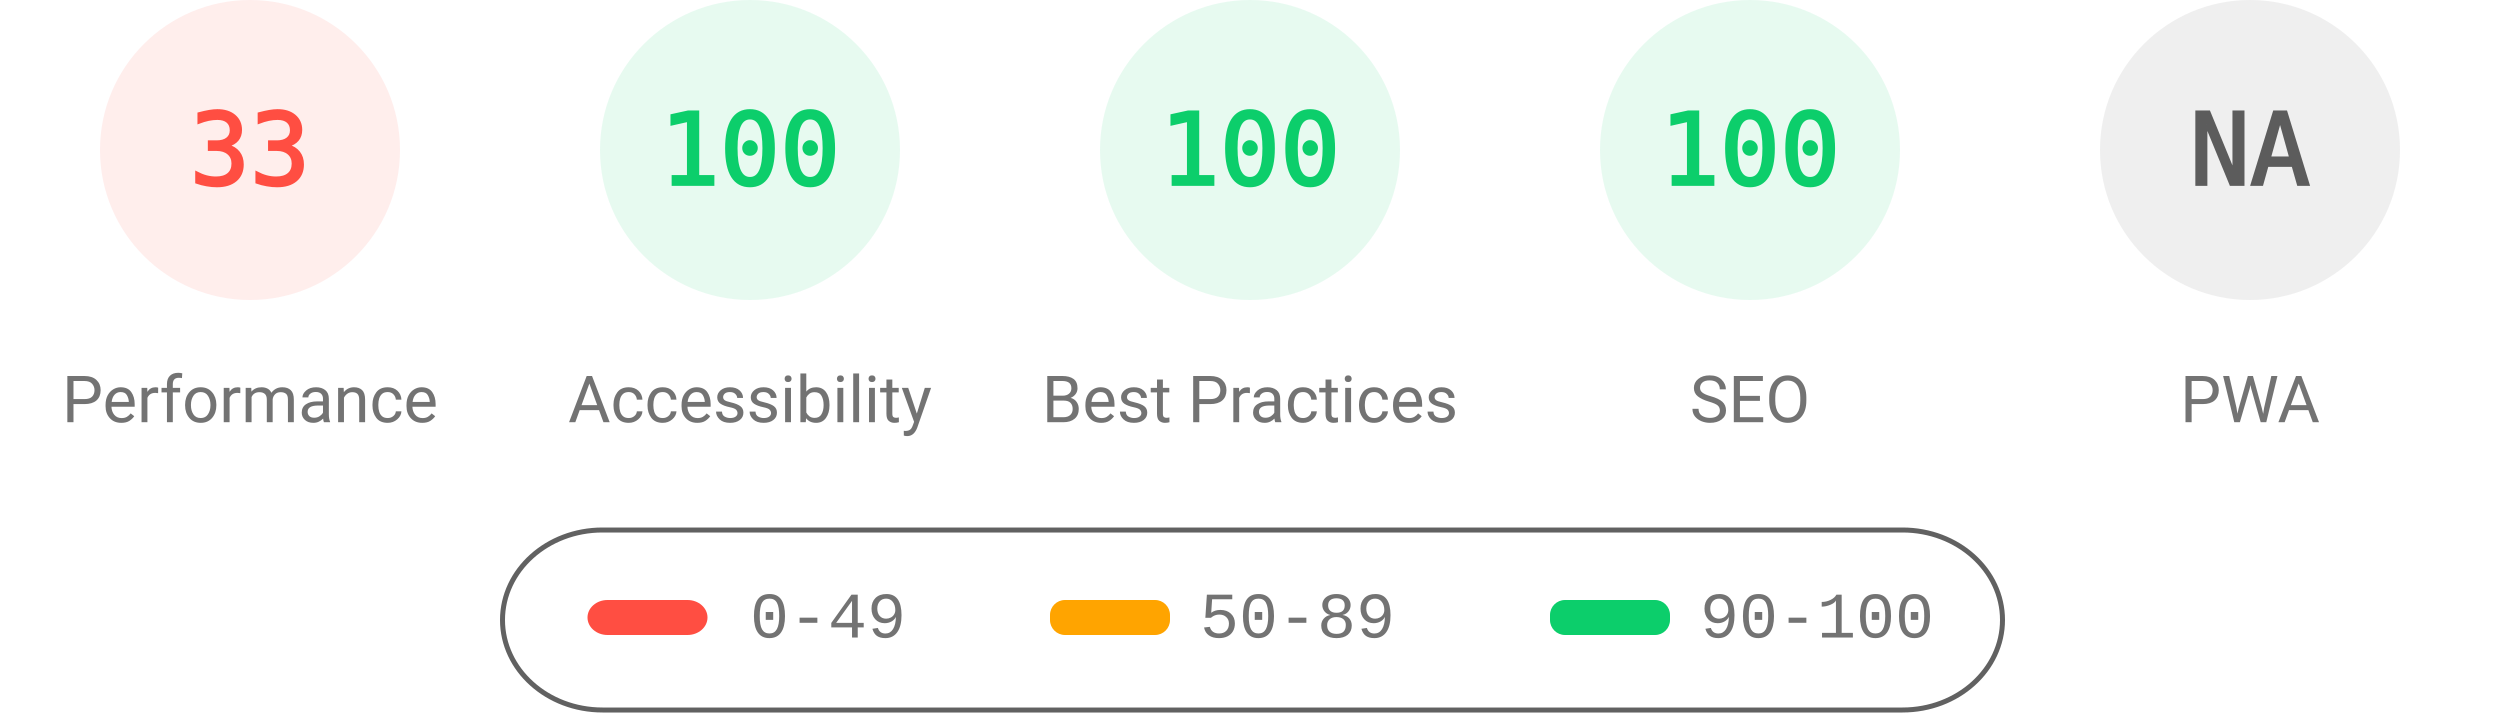
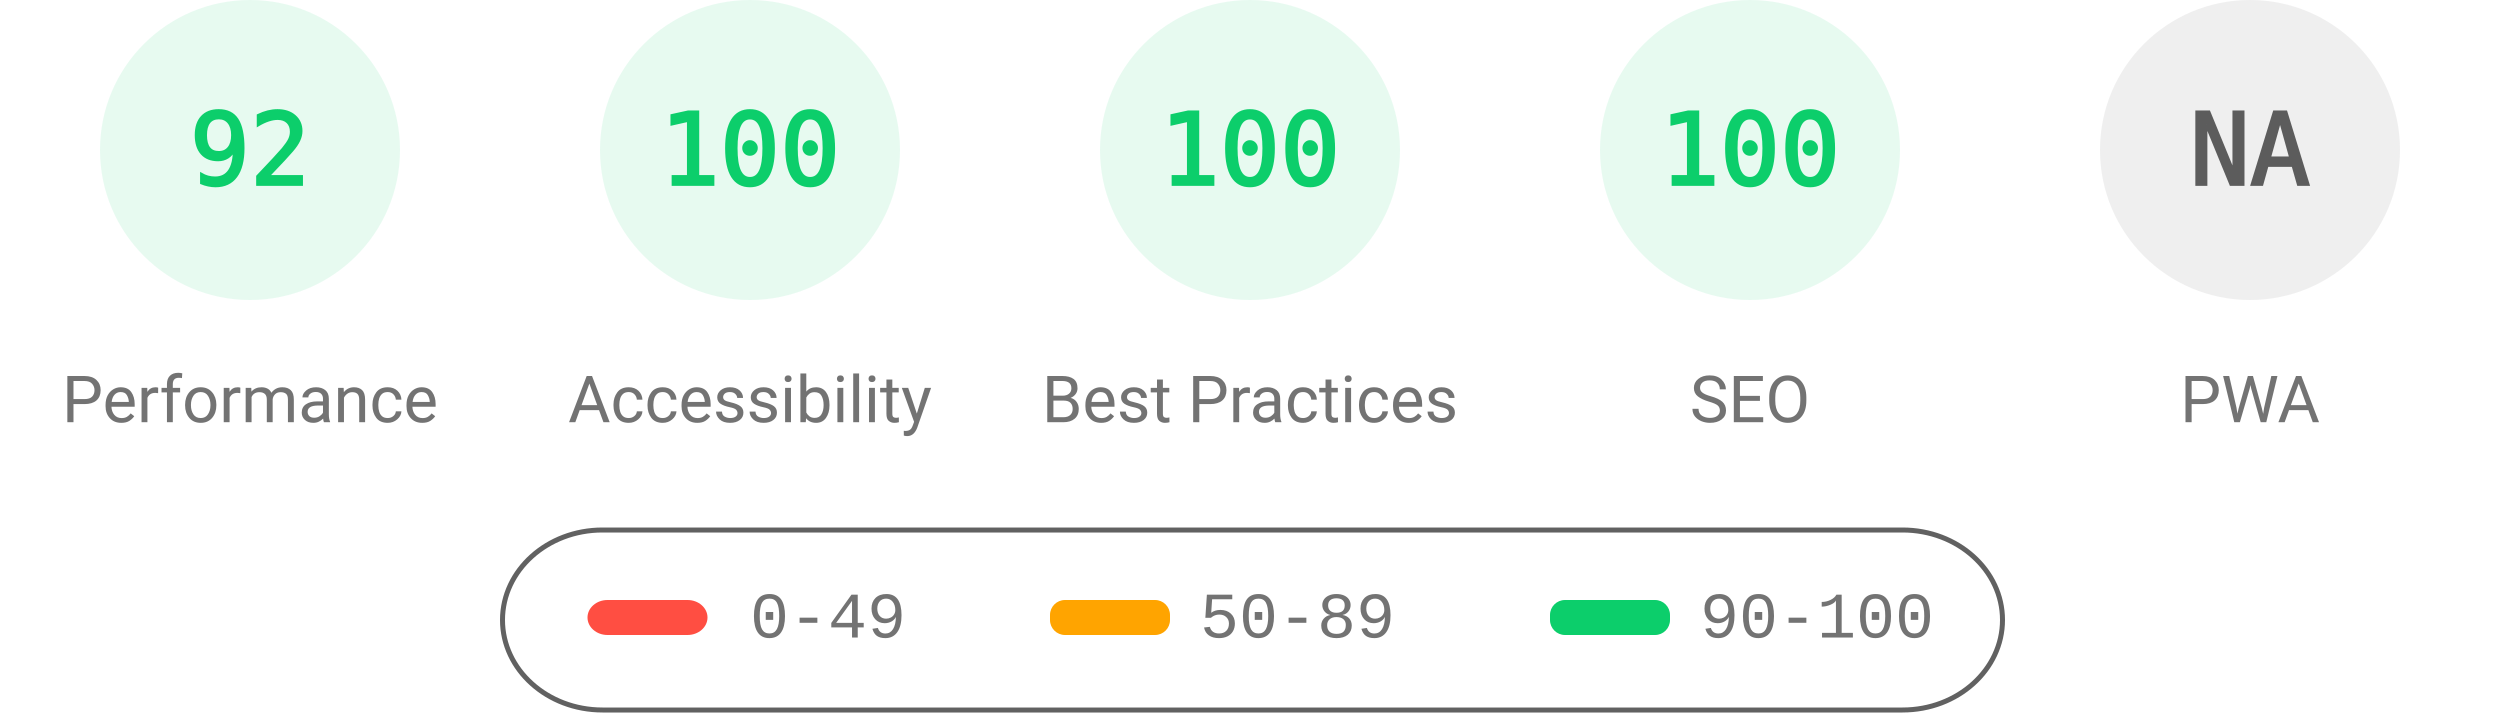
<svg xmlns="http://www.w3.org/2000/svg" fill="none" width="1000" height="285">
  <style>.gauge-base{opacity:.1}.gauge-arc{fill:none;animation-delay:250ms;stroke-linecap:round;transform:rotate(-90deg);transform-origin:100px 60px;animation:load-gauge 1s ease forwards}.guage-text{font-size:40px;font-family:monospace;text-align:center}.guage-red{color:#ff4e42;fill:#ff4e42;stroke:#ff4e42}.guage-orange{color:#ffa400;fill:#ffa400;stroke:#ffa400}.guage-green{color:#0cce6b;fill:#0cce6b;stroke:#0cce6b}.guage-undefined{color:#5c5c5c;fill:#5c5c5c;stroke:#5c5c5c}.guage-title{color:#737373;fill:#737373;stroke:none;font-size:26px;line-height:26px;font-family:Roboto,Halvetica,Arial,sans-serif}@keyframes load-gauge{from{stroke-dasharray:0 352.858}}</style>
-   <svg class="guage-div guage-perf guage-red" viewBox="0 0 200 200" width="200" height="200">
+   <svg class="guage-div guage-perf guage-green" viewBox="0 0 200 200" width="200" height="200">
    <circle class="gauge-base" r="56" cx="100" cy="60" stroke-width="8" />
-     <circle class="gauge-arc guage-arc-1" r="56" cx="100" cy="60" stroke-width="8" style="stroke-dasharray:116.113,351.858" />
-     <text class="guage-text" x="100" y="60" alignment-baseline="central" dominant-baseline="central" text-anchor="middle">33</text>
+     <circle class="gauge-arc guage-arc-1" r="56" cx="100" cy="60" stroke-width="8" style="stroke-dasharray:323.709,351.858" />
+     <text class="guage-text" x="100" y="60" alignment-baseline="central" dominant-baseline="central" text-anchor="middle">92</text>
    <text class="guage-title" x="100" y="160" alignment-baseline="central" dominant-baseline="central" text-anchor="middle">Performance</text>
  </svg>
  <svg class="guage-div guage-acc guage-green" viewBox="0 0 200 200" width="200" height="200" x="200">
    <circle class="gauge-base" r="56" cx="100" cy="60" stroke-width="8" />
    <circle class="gauge-arc guage-arc-2" r="56" cx="100" cy="60" stroke-width="8" style="stroke-dasharray:351.858,351.858" />
    <text class="guage-text" x="100" y="60" alignment-baseline="central" dominant-baseline="central" text-anchor="middle">100</text>
    <text class="guage-title" x="100" y="160" alignment-baseline="central" dominant-baseline="central" text-anchor="middle">Accessibility</text>
  </svg>
  <svg class="guage-div guage-best guage-green" viewBox="0 0 200 200" width="200" height="200" x="400">
    <circle class="gauge-base" r="56" cx="100" cy="60" stroke-width="8" />
    <circle class="gauge-arc guage-arc-3" r="56" cx="100" cy="60" stroke-width="8" style="stroke-dasharray:351.858,351.858" />
    <text class="guage-text" x="100" y="60" alignment-baseline="central" dominant-baseline="central" text-anchor="middle">100</text>
    <text class="guage-title" x="100" y="160" alignment-baseline="central" dominant-baseline="central" text-anchor="middle">Best Practices</text>
  </svg>
  <svg class="guage-div guage-seo guage-green" viewBox="0 0 200 200" width="200" height="200" x="600">
    <circle class="gauge-base" r="56" cx="100" cy="60" stroke-width="8" />
    <circle class="gauge-arc guage-arc-4" r="56" cx="100" cy="60" stroke-width="8" style="stroke-dasharray:351.858,351.858" />
    <text class="guage-text" x="100" y="60" alignment-baseline="central" dominant-baseline="central" text-anchor="middle">100</text>
    <text class="guage-title" x="100" y="160" alignment-baseline="central" dominant-baseline="central" text-anchor="middle">SEO</text>
  </svg>
  <svg class="guage-div guage-pwa guage-undefined" viewBox="0 0 200 200" width="200" height="200" x="800">
    <circle class="gauge-base" r="56" cx="100" cy="60" stroke-width="8" />
    <circle class="gauge-arc guage-arc-4" r="56" cx="100" cy="60" stroke-width="8" style="stroke-dasharray:351.858,351.858" />
    <text class="guage-text" x="100" y="60" alignment-baseline="central" dominant-baseline="central" text-anchor="middle">NA</text>
    <text class="guage-title" x="100" y="160" alignment-baseline="central" dominant-baseline="central" text-anchor="middle">PWA</text>
  </svg>
  <svg width="604" height="76" x="200" y="210">
    <path fill="none" id="canvas_background" d="M-1-1h604v80H-1z" />
    <rect fill-opacity="0" stroke="#616161" stroke-width="2" rx="40" id="svg_2" height="72" width="600" y="2" x="1" fill="#000" />
    <rect stroke="#000" rx="8" id="svg_3" height="14" width="48" y="30" x="35" stroke-opacity="null" stroke-width="0" fill="#ff4e42" />
    <rect stroke="#000" rx="6" id="svg_4" height="14" width="48" y="30" x="220" stroke-opacity="null" stroke-width="0" fill="#ffa400" />
    <rect stroke="#000" rx="6" id="svg_5" height="14" width="48" y="30" x="420" stroke-opacity="null" stroke-width="0" fill="#0cce6b" />
    <text xml:space="preserve" text-anchor="start" font-family="'Courier New', Courier, monospace" font-size="26" id="svg_6" y="45" x="100" stroke-opacity="null" stroke-width="0" stroke="#000" fill="#737373">0-49</text>
    <text xml:space="preserve" text-anchor="start" font-family="'Courier New', Courier, monospace" font-size="26" id="svg_7" y="45" x="280" stroke-opacity="null" stroke-width="0" stroke="#000" fill="#737373">50-89</text>
    <text xml:space="preserve" text-anchor="start" font-family="'Courier New', Courier, monospace" font-size="26" id="svg_8" y="45" x="480" stroke-opacity="null" stroke-width="0" stroke="#000" fill="#737373">90-100</text>
  </svg>
</svg>
